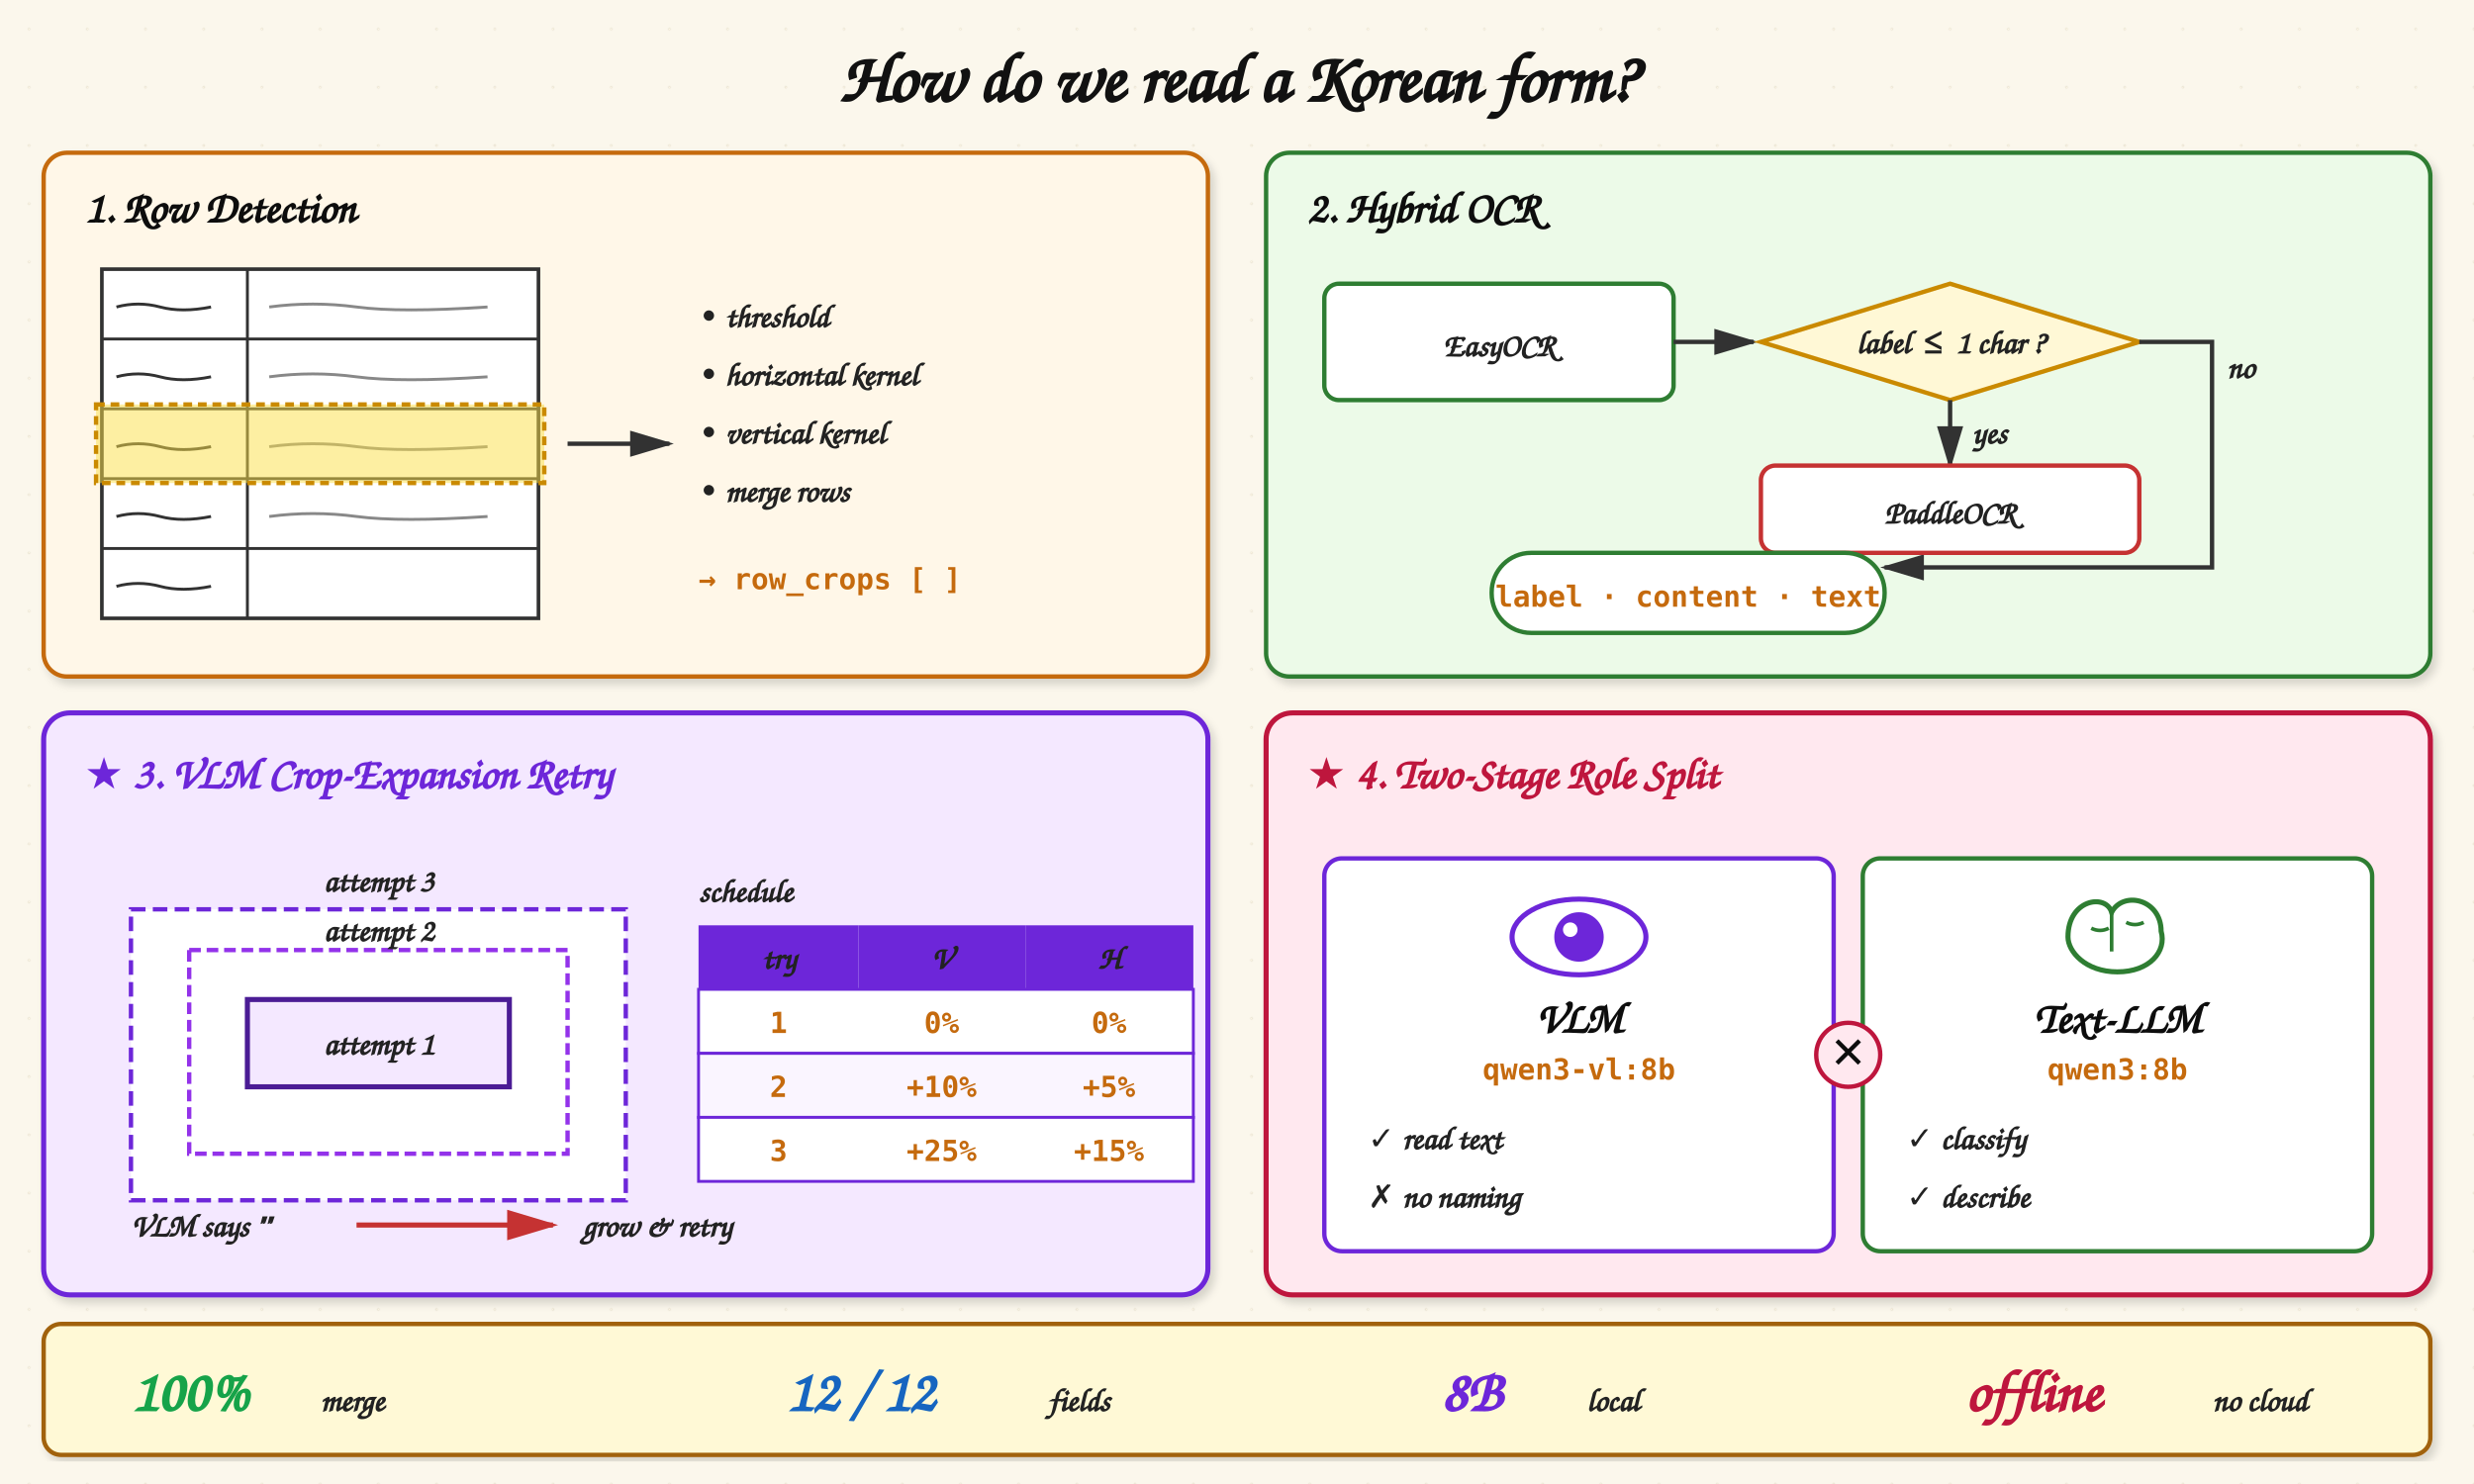
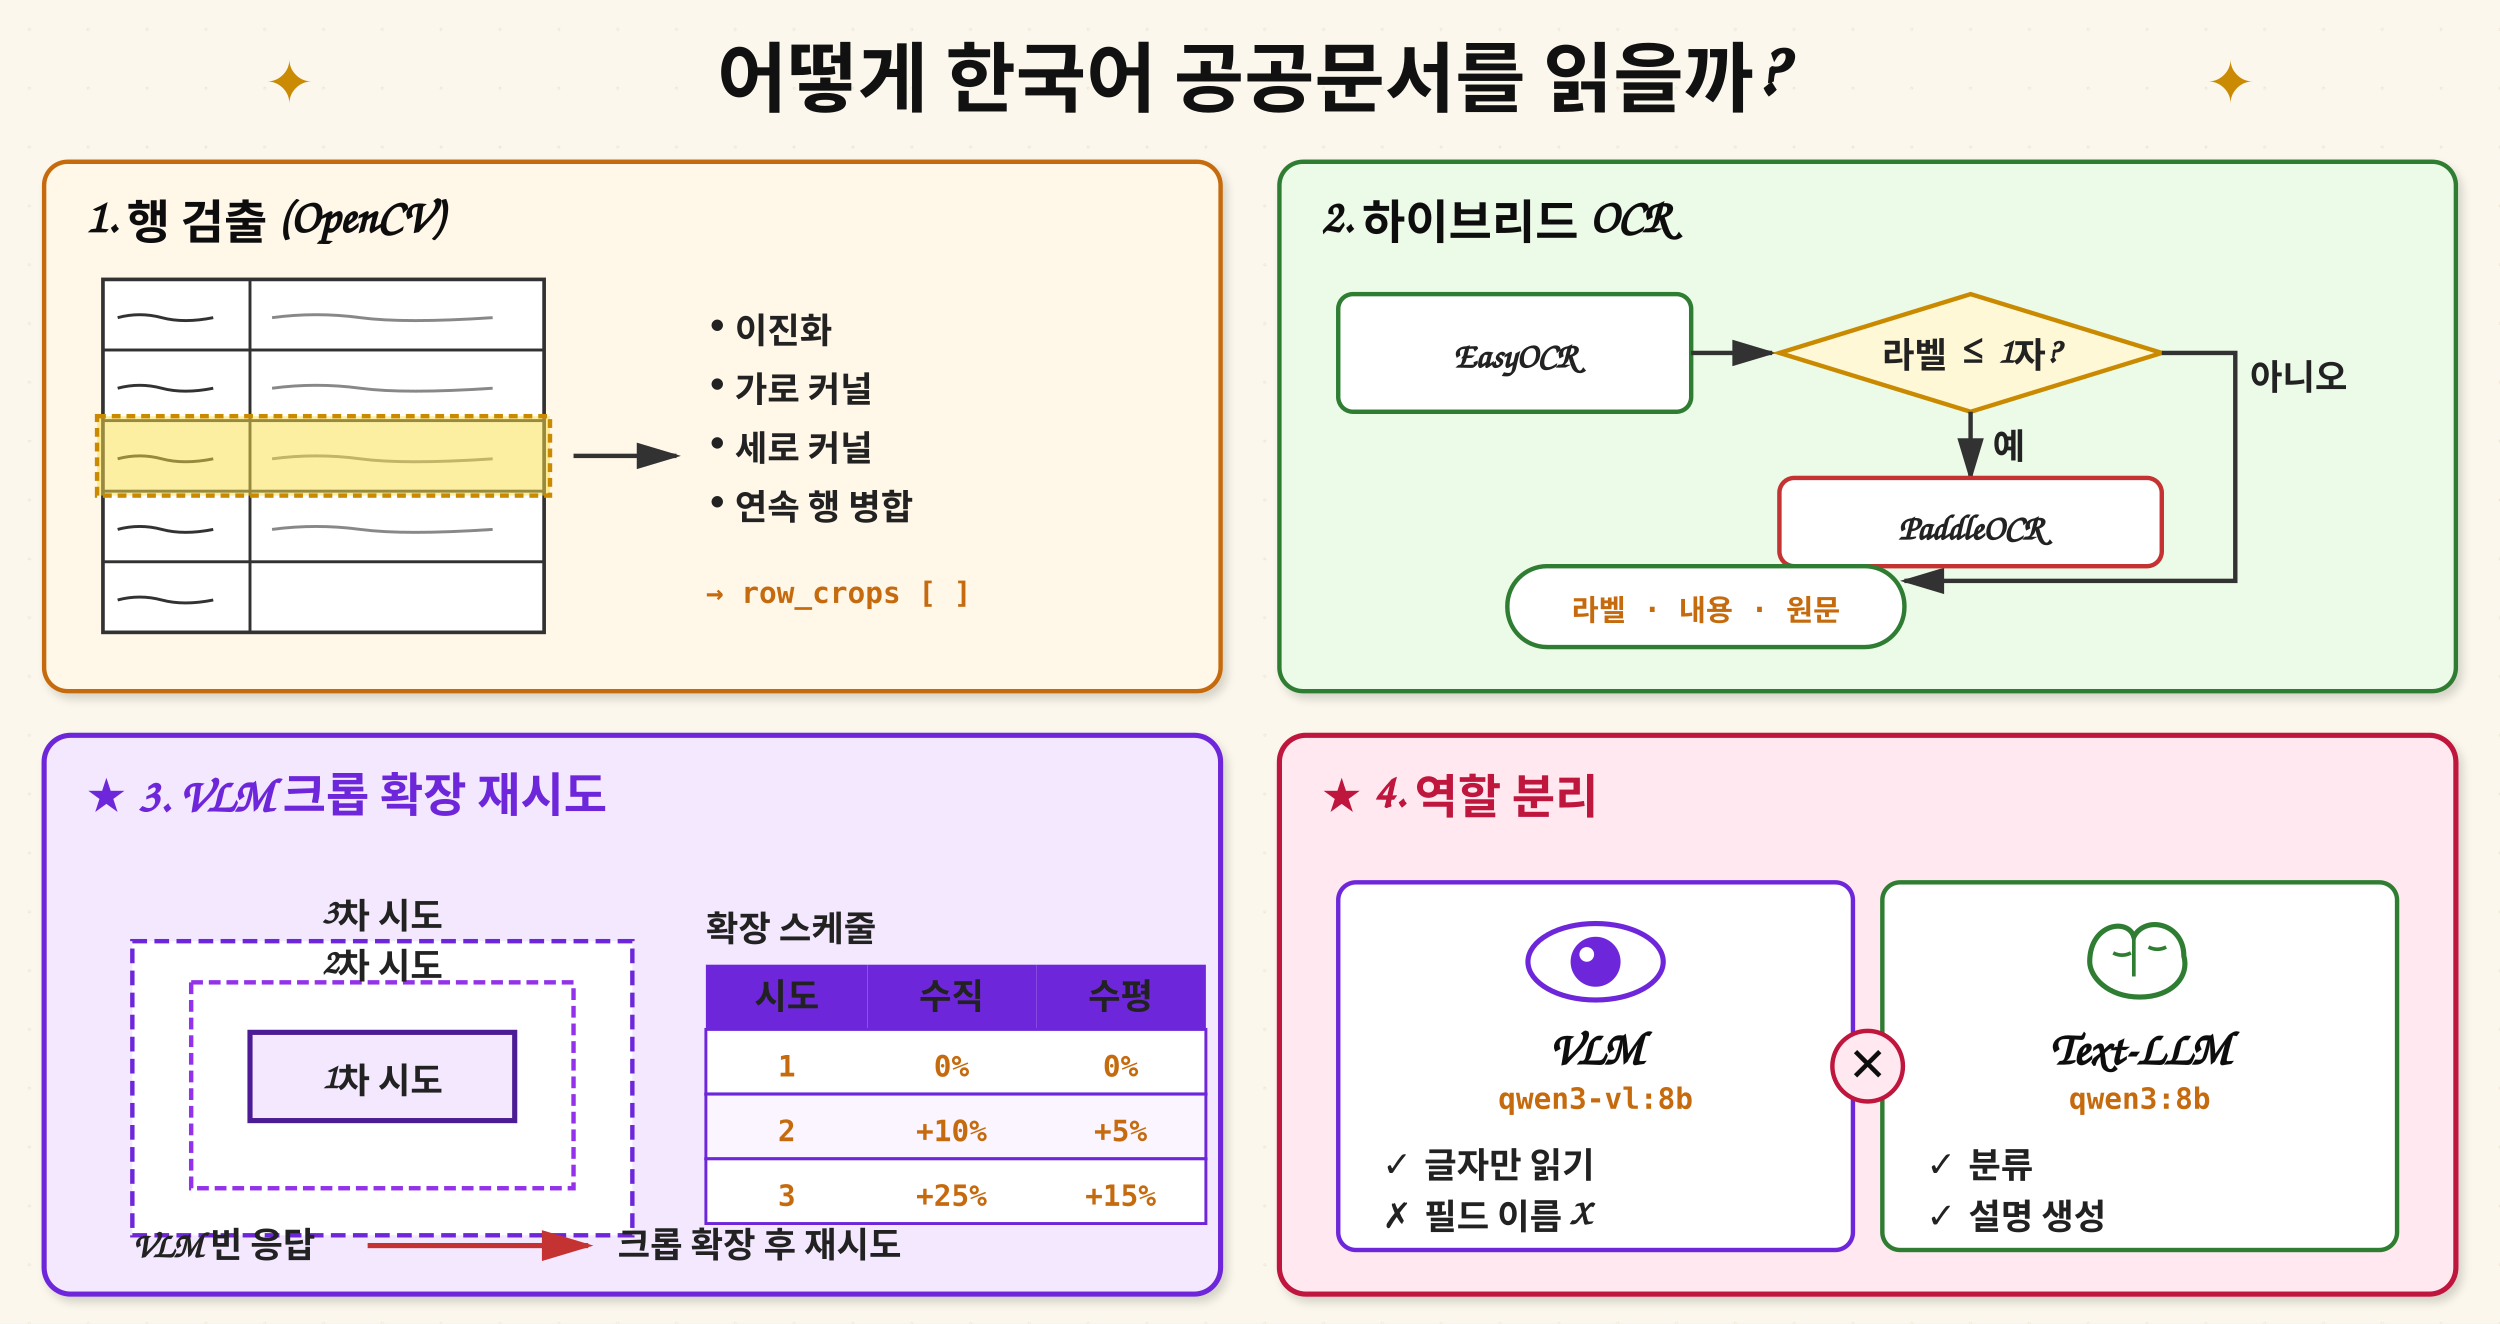
- <svg xmlns="http://www.w3.org/2000/svg" viewBox="0 0 1700 1020" font-family="'Bradley Hand', 'Marker Felt', 'Noteworthy', 'Comic Sans MS', cursive">
+ <svg xmlns="http://www.w3.org/2000/svg" viewBox="0 0 1700 900" font-family="'Bradley Hand', 'Marker Felt', 'Noteworthy', 'Apple SD Gothic Neo', 'Nanum Pen Script', cursive">
  <defs>
    <style>
      .bg       { fill: #fbf7ec; }
      .panel-b  { fill: #fff7e8; stroke: #c56b10; stroke-width: 3; }
      .panel-c  { fill: #ecfae8; stroke: #2e7d32; stroke-width: 3; }
      .panel-d  { fill: #f4e8ff; stroke: #6d28d9; stroke-width: 3.5; }
      .panel-e  { fill: #ffe8ef; stroke: #be123c; stroke-width: 3.5; }
-       .panel-f  { fill: #fff9d6; stroke: #a16207; stroke-width: 3; }

-       .title    { font-size: 48px; font-weight: 700; fill: #111; }
-       .h        { font-size: 30px; font-weight: 700; fill: #111; }
-       .star     { font-size: 30px; font-weight: 700; }
-       .t        { font-size: 22px; fill: #222; font-weight: 700; }
-       .m        { font-size: 20px; fill: #222; }
+       .title    { font-size: 52px; font-weight: 700; fill: #111; }
+       .h        { font-size: 32px; font-weight: 700; fill: #111; }
+       .star     { font-size: 32px; font-weight: 700; }
+       .t        { font-size: 24px; fill: #222; font-weight: 700; }
+       .m        { font-size: 22px; fill: #222; }
      .mono     { font-family: 'Menlo', 'Consolas', monospace; font-size: 20px; font-weight: 700; fill: #c56b10; }

      .arrow    { stroke: #333; stroke-width: 3; fill: none; }
      .arrow-r  { stroke: #c53030; stroke-width: 3.5; fill: none; }
    </style>
    <marker id="arrow" markerWidth="11" markerHeight="11" refX="9" refY="3" orient="auto">
      <path d="M0,0 L0,6 L10,3 z" fill="#333" />
    </marker>
    <marker id="arrow-red" markerWidth="11" markerHeight="11" refX="9" refY="3" orient="auto">
      <path d="M0,0 L0,6 L10,3 z" fill="#c53030" />
    </marker>
    <pattern id="grid" width="40" height="40" patternUnits="userSpaceOnUse">
      <circle cx="20" cy="20" r="1" fill="#d9d0b8" />
    </pattern>
    <filter id="shadow" x="-5%" y="-5%" width="110%" height="110%">
      <feDropShadow dx="3" dy="4" stdDeviation="3" flood-opacity="0.15" />
    </filter>
  </defs>
-   <rect class="bg" width="1700" height="1020" />
-   <rect width="1700" height="1020" fill="url(#grid)" opacity="0.4" />
-   <text x="850" y="70" text-anchor="middle" class="title">
-     How do we read a Korean form?
+   <rect class="bg" width="1700" height="900" />
+   <rect width="1700" height="900" fill="url(#grid)" opacity="0.4" />
+   <text x="850" y="72" text-anchor="middle" class="title">
+     어떻게 한국어 공공문서를 읽을까?
  </text>
-   <g transform="translate(30,105)" filter="url(#shadow)">
+   <text x="180" y="70" font-size="40" fill="#ca8a04">✦</text>
+   <text x="1500" y="70" font-size="40" fill="#ca8a04">✦</text>
+   <g transform="translate(30,110)" filter="url(#shadow)">
    <rect class="panel-b" width="800" height="360" rx="16" />
-     <text x="28" y="48" class="h">1. Row Detection</text>
+     <text x="28" y="48" class="h">1. 행 검출 (OpenCV)</text>
    <g transform="translate(40,80)">
      <rect x="0" y="0" width="300" height="240" fill="#fff" stroke="#333" stroke-width="2.5" />
      <line x1="0" y1="48" x2="300" y2="48" stroke="#333" stroke-width="2" />
      <line x1="0" y1="96" x2="300" y2="96" stroke="#333" stroke-width="2" />
      <line x1="0" y1="144" x2="300" y2="144" stroke="#333" stroke-width="2" />
      <line x1="0" y1="192" x2="300" y2="192" stroke="#333" stroke-width="2" />
      <line x1="100" y1="0" x2="100" y2="240" stroke="#333" stroke-width="2" />
      <path d="M10,26 Q25,22 40,26 T75,26" stroke="#333" fill="none" stroke-width="2" />
      <path d="M115,26 Q145,22 175,26 T265,26" stroke="#888" fill="none" stroke-width="2" />
      <path d="M10,74 Q25,70 40,74 T75,74" stroke="#333" fill="none" stroke-width="2" />
      <path d="M115,74 Q145,70 175,74 T265,74" stroke="#888" fill="none" stroke-width="2" />
      <path d="M10,122 Q25,118 40,122 T75,122" stroke="#333" fill="none" stroke-width="2" />
      <path d="M115,122 Q145,118 175,122 T265,122" stroke="#888" fill="none" stroke-width="2" />
      <path d="M10,170 Q25,166 40,170 T75,170" stroke="#333" fill="none" stroke-width="2" />
      <path d="M115,170 Q145,166 175,170 T265,170" stroke="#888" fill="none" stroke-width="2" />
      <path d="M10,218 Q25,214 40,218 T75,218" stroke="#333" fill="none" stroke-width="2" />
      <rect x="-4" y="93" width="308" height="54" fill="#fde047" fill-opacity="0.5" stroke="#ca8a04" stroke-width="3" stroke-dasharray="6 4" />
    </g>
    <path class="arrow" d="M 360 200 L 430 200" marker-end="url(#arrow)" />
    <g transform="translate(450,120)">
-       <text x="0" y="0" class="t">• threshold</text>
-       <text x="0" y="40" class="t">• horizontal kernel</text>
-       <text x="0" y="80" class="t">• vertical kernel</text>
-       <text x="0" y="120" class="t">• merge rows</text>
+       <text x="0" y="0" class="t">• 이진화</text>
+       <text x="0" y="40" class="t">• 가로 커널</text>
+       <text x="0" y="80" class="t">• 세로 커널</text>
+       <text x="0" y="120" class="t">• 연속 행 병합</text>
      <text x="0" y="180" class="mono">→  row_crops [ ]</text>
    </g>
  </g>
-   <g transform="translate(870,105)" filter="url(#shadow)">
+   <g transform="translate(870,110)" filter="url(#shadow)">
    <rect class="panel-c" width="800" height="360" rx="16" />
-     <text x="28" y="48" class="h">2. Hybrid OCR</text>
+     <text x="28" y="48" class="h">2. 하이브리드 OCR</text>
    <g transform="translate(40,90)">
      <rect width="240" height="80" rx="10" fill="#fff" stroke="#2e7d32" stroke-width="3" />
      <text x="120" y="50" text-anchor="middle" class="t">EasyOCR</text>
    </g>
    <path class="arrow" d="M 280 130 L 335 130" marker-end="url(#arrow)" />
    <g transform="translate(340,90)">
      <polygon points="130,0 260,40 130,80 0,40" fill="#fff8d6" stroke="#ca8a04" stroke-width="3" />
-       <text x="130" y="48" text-anchor="middle" class="t">label ≤ 1 char ?</text>
+       <text x="130" y="50" text-anchor="middle" class="t">라벨 ≤ 1자?</text>
    </g>
    <path class="arrow" d="M 600 130 L 650 130 L 650 285 L 425 285" marker-end="url(#arrow)" />
-     <text x="660" y="155" class="t" fill="#2e7d32">no</text>
+     <text x="660" y="155" class="t" fill="#2e7d32">아니오</text>
    <path class="arrow" d="M 470 170 L 470 215" marker-end="url(#arrow)" />
-     <text x="485" y="200" class="t" fill="#c53030">yes</text>
+     <text x="485" y="202" class="t" fill="#c53030">예</text>
    <g transform="translate(340,215)">
      <rect width="260" height="60" rx="10" fill="#fff" stroke="#c53030" stroke-width="3" />
-       <text x="130" y="40" text-anchor="middle" class="t">PaddleOCR</text>
+       <text x="130" y="42" text-anchor="middle" class="t">PaddleOCR</text>
    </g>
    <g transform="translate(155,275)">
      <rect width="270" height="55" rx="27" fill="#fff" stroke="#2e7d32" stroke-width="3" />
-       <text x="135" y="37" text-anchor="middle" class="mono" fill="#2e7d32">label · content · text</text>
+       <text x="135" y="37" text-anchor="middle" class="mono" fill="#2e7d32">라벨 · 내용 · 원문</text>
    </g>
  </g>
-   <g transform="translate(30,490)" filter="url(#shadow)">
-     <rect class="panel-d" width="800" height="400" rx="18" />
-     <text x="28" y="52" class="star" fill="#6d28d9">★ 3. VLM Crop-Expansion Retry</text>
-     <g transform="translate(60,135)">
+   <g transform="translate(30,500)" filter="url(#shadow)">
+     <rect class="panel-d" width="800" height="380" rx="18" />
+     <text x="28" y="52" class="star" fill="#6d28d9">★ 3. VLM 크롭 확장 재시도</text>
+     <g transform="translate(60,140)">
      <rect x="0" y="0" width="340" height="200" fill="#fff" stroke="#6d28d9" stroke-width="3" stroke-dasharray="10 5" />
-       <text x="170" y="-12" text-anchor="middle" class="t" fill="#6d28d9">attempt 3</text>
+       <text x="170" y="-12" text-anchor="middle" class="t" fill="#6d28d9">3차 시도</text>
      <rect x="40" y="28" width="260" height="140" fill="#fff" stroke="#9333ea" stroke-width="3" stroke-dasharray="8 4" />
-       <text x="170" y="22" text-anchor="middle" class="t" fill="#9333ea">attempt 2</text>
+       <text x="170" y="22" text-anchor="middle" class="t" fill="#9333ea">2차 시도</text>
      <rect x="80" y="62" width="180" height="60" fill="#f4e8ff" stroke="#4c1d95" stroke-width="3.5" />
-       <text x="170" y="100" text-anchor="middle" class="t" fill="#4c1d95">attempt 1</text>
+       <text x="170" y="100" text-anchor="middle" class="t" fill="#4c1d95">1차 시도</text>
    </g>
-     <g transform="translate(450,130)">
-       <text x="0" y="0" class="t" fill="#6d28d9">schedule</text>
+     <g transform="translate(450,140)">
+       <text x="0" y="0" class="t" fill="#6d28d9">확장 스케줄</text>
      <rect x="0" y="16" width="110" height="44" fill="#6d28d9" />
      <rect x="110" y="16" width="115" height="44" fill="#6d28d9" />
      <rect x="225" y="16" width="115" height="44" fill="#6d28d9" />
-       <text x="55" y="46" text-anchor="middle" class="t" fill="#fff">try</text>
-       <text x="167" y="46" text-anchor="middle" class="t" fill="#fff">V</text>
-       <text x="282" y="46" text-anchor="middle" class="t" fill="#fff">H</text>
+       <text x="55" y="46" text-anchor="middle" class="t" fill="#fff">시도</text>
+       <text x="167" y="46" text-anchor="middle" class="t" fill="#fff">수직</text>
+       <text x="282" y="46" text-anchor="middle" class="t" fill="#fff">수평</text>
      <rect x="0" y="60" width="340" height="44" fill="#fff" stroke="#6d28d9" stroke-width="2" />
-       <text x="55" y="90" text-anchor="middle" class="mono" fill="#4c1d95">1</text>
-       <text x="167" y="90" text-anchor="middle" class="mono" fill="#4c1d95">0%</text>
-       <text x="282" y="90" text-anchor="middle" class="mono" fill="#4c1d95">0%</text>
+       <text x="55" y="92" text-anchor="middle" class="mono" fill="#4c1d95">1</text>
+       <text x="167" y="92" text-anchor="middle" class="mono" fill="#4c1d95">0%</text>
+       <text x="282" y="92" text-anchor="middle" class="mono" fill="#4c1d95">0%</text>
      <rect x="0" y="104" width="340" height="44" fill="#faf5ff" stroke="#6d28d9" stroke-width="2" />
-       <text x="55" y="134" text-anchor="middle" class="mono" fill="#9333ea">2</text>
-       <text x="167" y="134" text-anchor="middle" class="mono" fill="#9333ea">+10%</text>
-       <text x="282" y="134" text-anchor="middle" class="mono" fill="#9333ea">+5%</text>
+       <text x="55" y="136" text-anchor="middle" class="mono" fill="#9333ea">2</text>
+       <text x="167" y="136" text-anchor="middle" class="mono" fill="#9333ea">+10%</text>
+       <text x="282" y="136" text-anchor="middle" class="mono" fill="#9333ea">+5%</text>
      <rect x="0" y="148" width="340" height="44" fill="#fff" stroke="#6d28d9" stroke-width="2" />
-       <text x="55" y="178" text-anchor="middle" class="mono" fill="#6d28d9">3</text>
-       <text x="167" y="178" text-anchor="middle" class="mono" fill="#6d28d9">+25%</text>
-       <text x="282" y="178" text-anchor="middle" class="mono" fill="#6d28d9">+15%</text>
+       <text x="55" y="180" text-anchor="middle" class="mono" fill="#6d28d9">3</text>
+       <text x="167" y="180" text-anchor="middle" class="mono" fill="#6d28d9">+25%</text>
+       <text x="282" y="180" text-anchor="middle" class="mono" fill="#6d28d9">+15%</text>
    </g>
-     <g transform="translate(60,360)">
-       <text x="0" y="0" class="t" fill="#c53030">VLM says ""</text>
-       <path class="arrow-r" d="M 155 -8 L 290 -8" marker-end="url(#arrow-red)" />
-       <text x="310" y="0" class="t" fill="#c53030">grow &amp; retry</text>
+     <g transform="translate(60,355)">
+       <text x="0" y="0" class="t" fill="#c53030">VLM 빈 응답</text>
+       <path class="arrow-r" d="M 160 -8 L 310 -8" marker-end="url(#arrow-red)" />
+       <text x="330" y="0" class="t" fill="#c53030">크롭 확장 후 재시도</text>
    </g>
  </g>
-   <g transform="translate(870,490)" filter="url(#shadow)">
-     <rect class="panel-e" width="800" height="400" rx="18" />
-     <text x="28" y="52" class="star" fill="#be123c">★ 4. Two-Stage Role Split</text>
+   <g transform="translate(870,500)" filter="url(#shadow)">
+     <rect class="panel-e" width="800" height="380" rx="18" />
+     <text x="28" y="52" class="star" fill="#be123c">★ 4. 역할 분리</text>
    <g transform="translate(40,100)">
-       <rect width="350" height="270" rx="12" fill="#fff" stroke="#6d28d9" stroke-width="3" />
+       <rect width="350" height="250" rx="12" fill="#fff" stroke="#6d28d9" stroke-width="3" />
      <g transform="translate(175,54)">
        <ellipse cx="0" cy="0" rx="46" ry="26" fill="#fff" stroke="#6d28d9" stroke-width="3.5" />
        <circle cx="0" cy="0" r="17" fill="#6d28d9" />
        <circle cx="-6" cy="-5" r="5" fill="#fff" />
      </g>
-       <text x="175" y="120" text-anchor="middle" class="h" fill="#6d28d9">VLM</text>
-       <text x="175" y="152" text-anchor="middle" class="mono" fill="#6d28d9">qwen3-vl:8b</text>
-       <text x="30" y="200" class="t" fill="#2e7d32">✓ read text</text>
-       <text x="30" y="240" class="t" fill="#c53030">✗ no naming</text>
+       <text x="175" y="124" text-anchor="middle" class="h" fill="#6d28d9">VLM</text>
+       <text x="175" y="154" text-anchor="middle" class="mono" fill="#6d28d9">qwen3-vl:8b</text>
+       <text x="30" y="200" class="t" fill="#2e7d32">✓ 글자만 읽기</text>
+       <text x="30" y="235" class="t" fill="#c53030">✗ 필드 이름 X</text>
    </g>
    <g transform="translate(410,100)">
-       <rect width="350" height="270" rx="12" fill="#fff" stroke="#2e7d32" stroke-width="3" />
+       <rect width="350" height="250" rx="12" fill="#fff" stroke="#2e7d32" stroke-width="3" />
      <g transform="translate(175,54)">
        <path d="M -34 0 C -34 -26 -8 -30 -4 -17 C 4 -32 30 -26 30 -4 C 34 10 22 24 0 24 C -22 24 -34 10 -34 0 Z" fill="#fff" stroke="#2e7d32" stroke-width="3.5" />
        <path d="M -4 -17 C -4 -8 -4 0 -4 10" stroke="#2e7d32" stroke-width="2.5" fill="none" />
        <path d="M -18 -6 C -14 -4 -10 -4 -6 -6" stroke="#2e7d32" stroke-width="2.5" fill="none" />
        <path d="M 6 -10 C 10 -8 14 -8 18 -10" stroke="#2e7d32" stroke-width="2.5" fill="none" />
      </g>
-       <text x="175" y="120" text-anchor="middle" class="h" fill="#2e7d32">Text-LLM</text>
-       <text x="175" y="152" text-anchor="middle" class="mono" fill="#2e7d32">qwen3:8b</text>
-       <text x="30" y="200" class="t" fill="#2e7d32">✓ classify</text>
-       <text x="30" y="240" class="t" fill="#2e7d32">✓ describe</text>
+       <text x="175" y="124" text-anchor="middle" class="h" fill="#2e7d32">Text-LLM</text>
+       <text x="175" y="154" text-anchor="middle" class="mono" fill="#2e7d32">qwen3:8b</text>
+       <text x="30" y="200" class="t" fill="#2e7d32">✓ 분류</text>
+       <text x="30" y="235" class="t" fill="#2e7d32">✓ 설명 생성</text>
    </g>
-     <g transform="translate(400,235)">
-       <circle cx="0" cy="0" r="22" fill="#ffe8ef" stroke="#be123c" stroke-width="3" />
-       <text x="0" y="9" text-anchor="middle" class="h" fill="#be123c">✕</text>
-     </g>
-   </g>
-   <g transform="translate(30,910)" filter="url(#shadow)">
-     <rect class="panel-f" width="1640" height="90" rx="12" />
-     <g transform="translate(60,60)">
-       <text x="0" y="0" font-size="40" font-weight="800" fill="#16a34a">100%</text>
-       <text x="130" y="0" class="t">merge</text>
-       <text x="450" y="0" font-size="40" font-weight="800" fill="#1565c0">12 / 12</text>
-       <text x="630" y="0" class="t">fields</text>
-       <text x="900" y="0" font-size="40" font-weight="800" fill="#6d28d9">8B</text>
-       <text x="1000" y="0" class="t">local</text>
-       <text x="1260" y="0" font-size="40" font-weight="800" fill="#be123c">offline</text>
-       <text x="1430" y="0" class="t">no cloud</text>
+     <g transform="translate(400,225)">
+       <circle cx="0" cy="0" r="24" fill="#ffe8ef" stroke="#be123c" stroke-width="3" />
+       <text x="0" y="10" text-anchor="middle" class="h" fill="#be123c">✕</text>
    </g>
  </g>
</svg>
